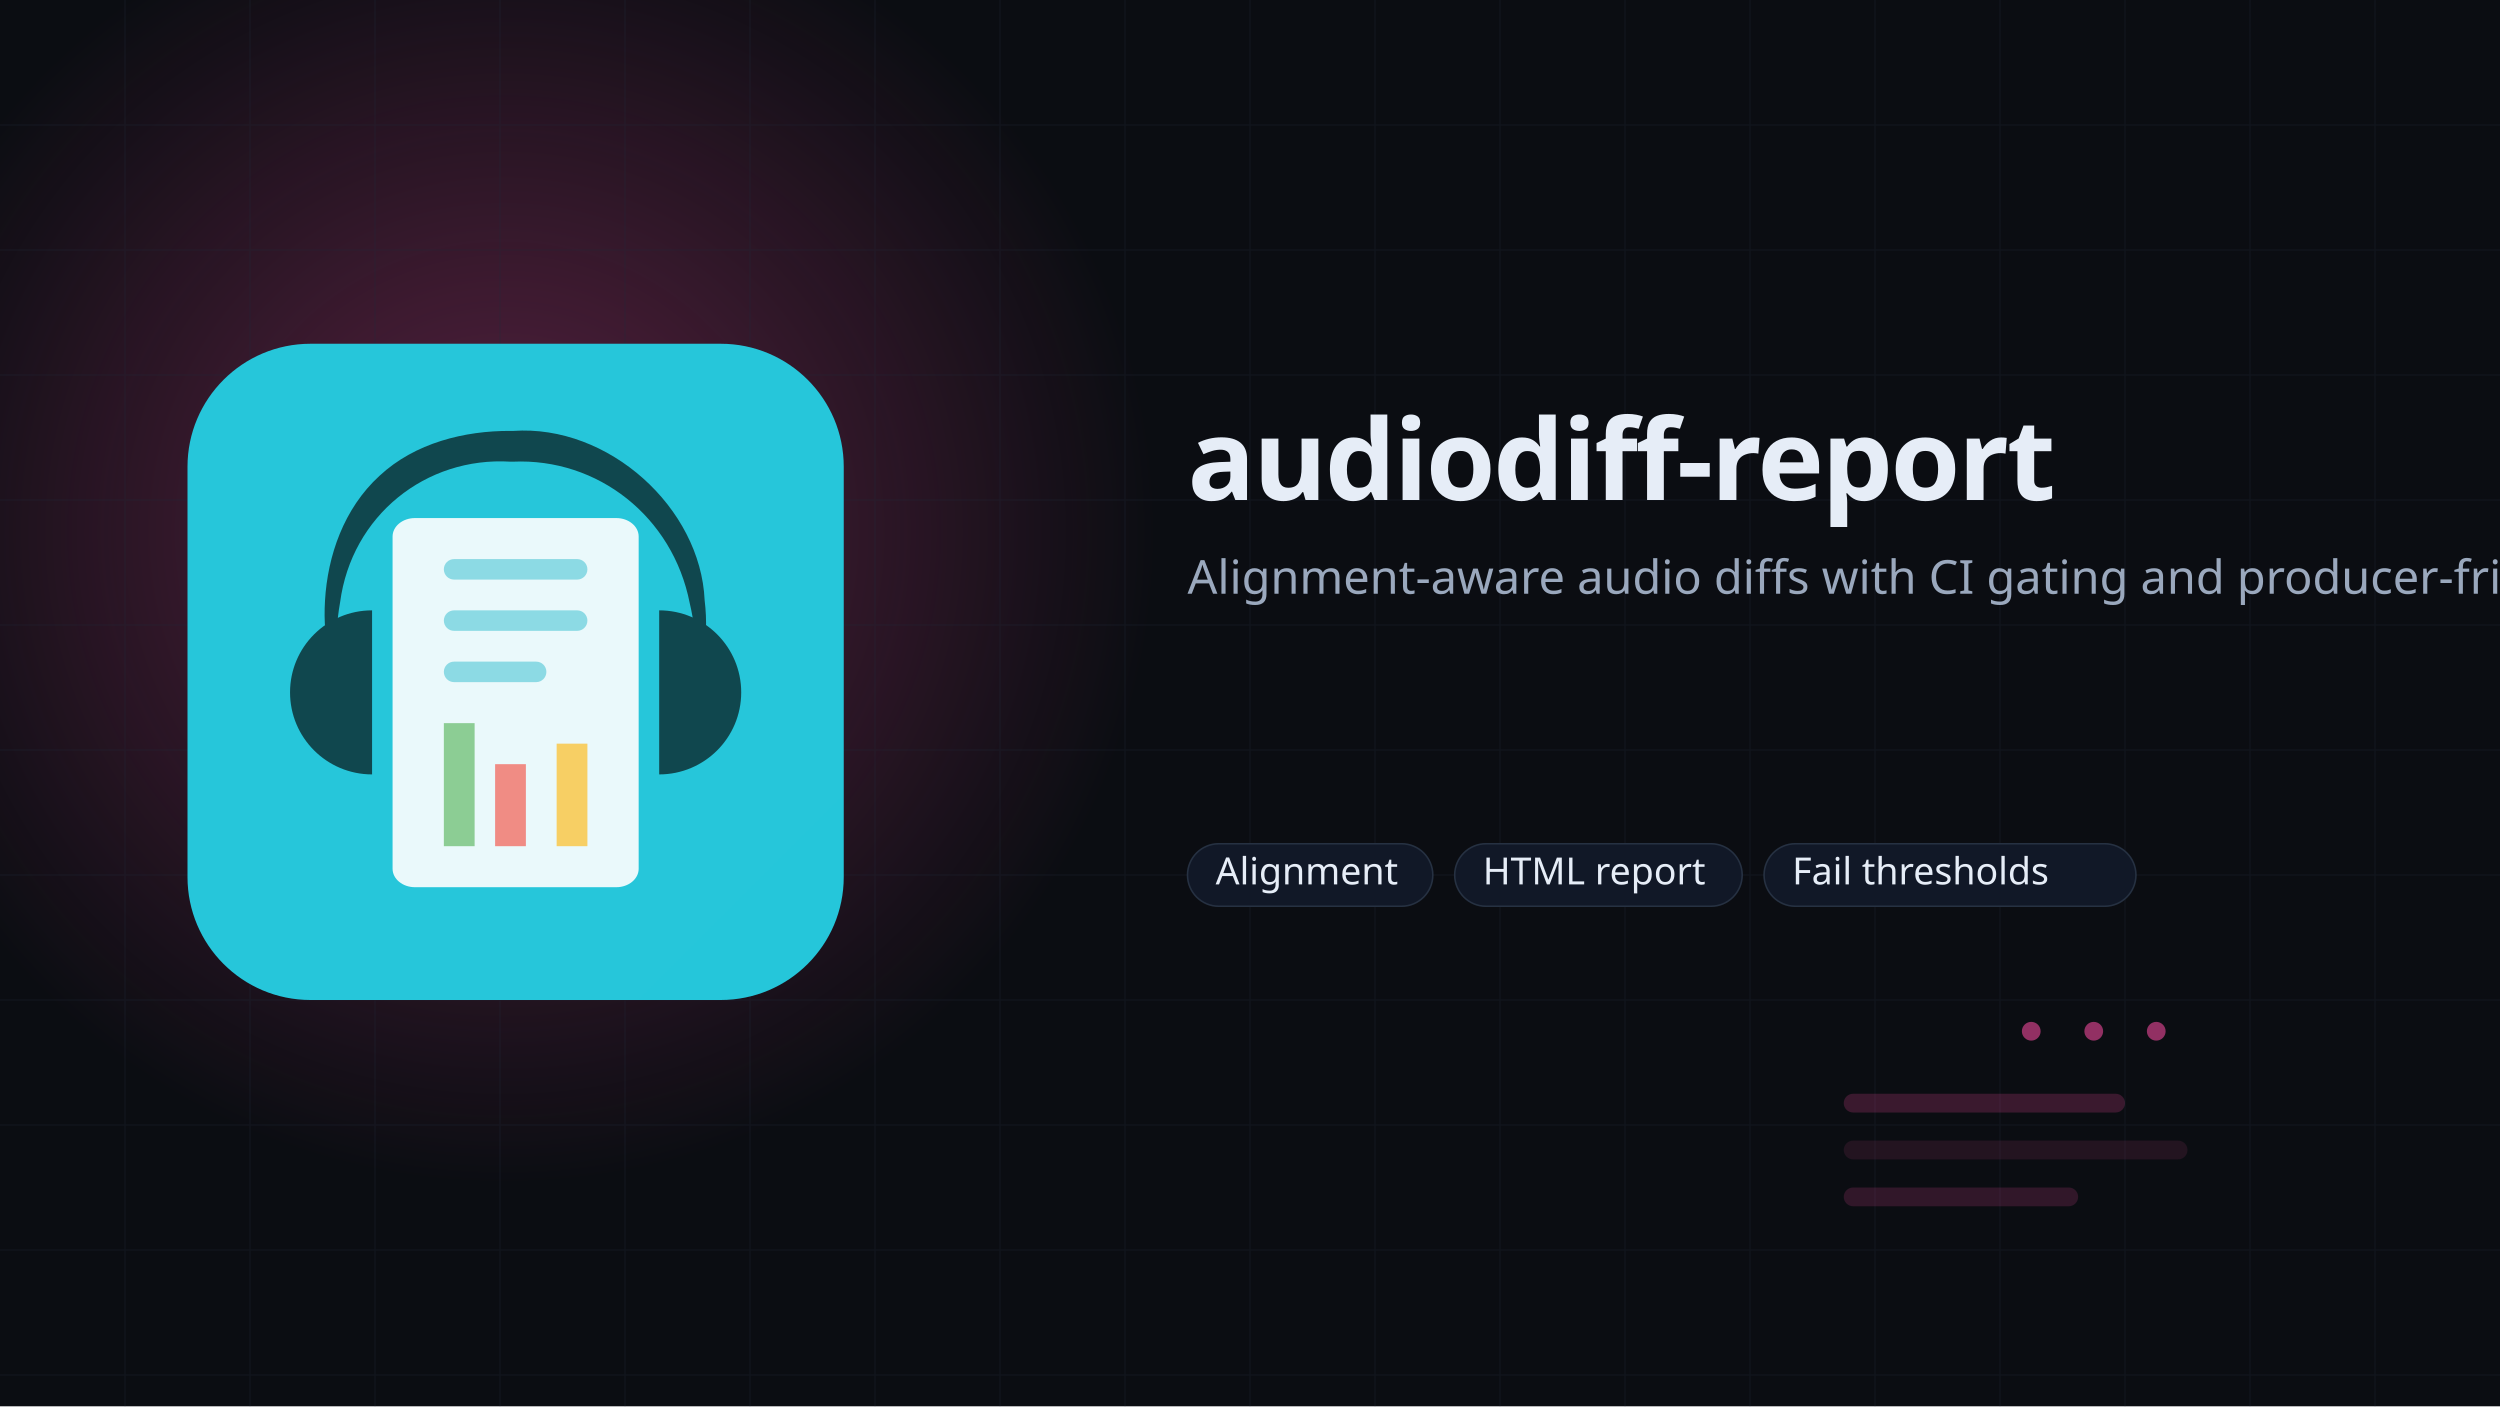
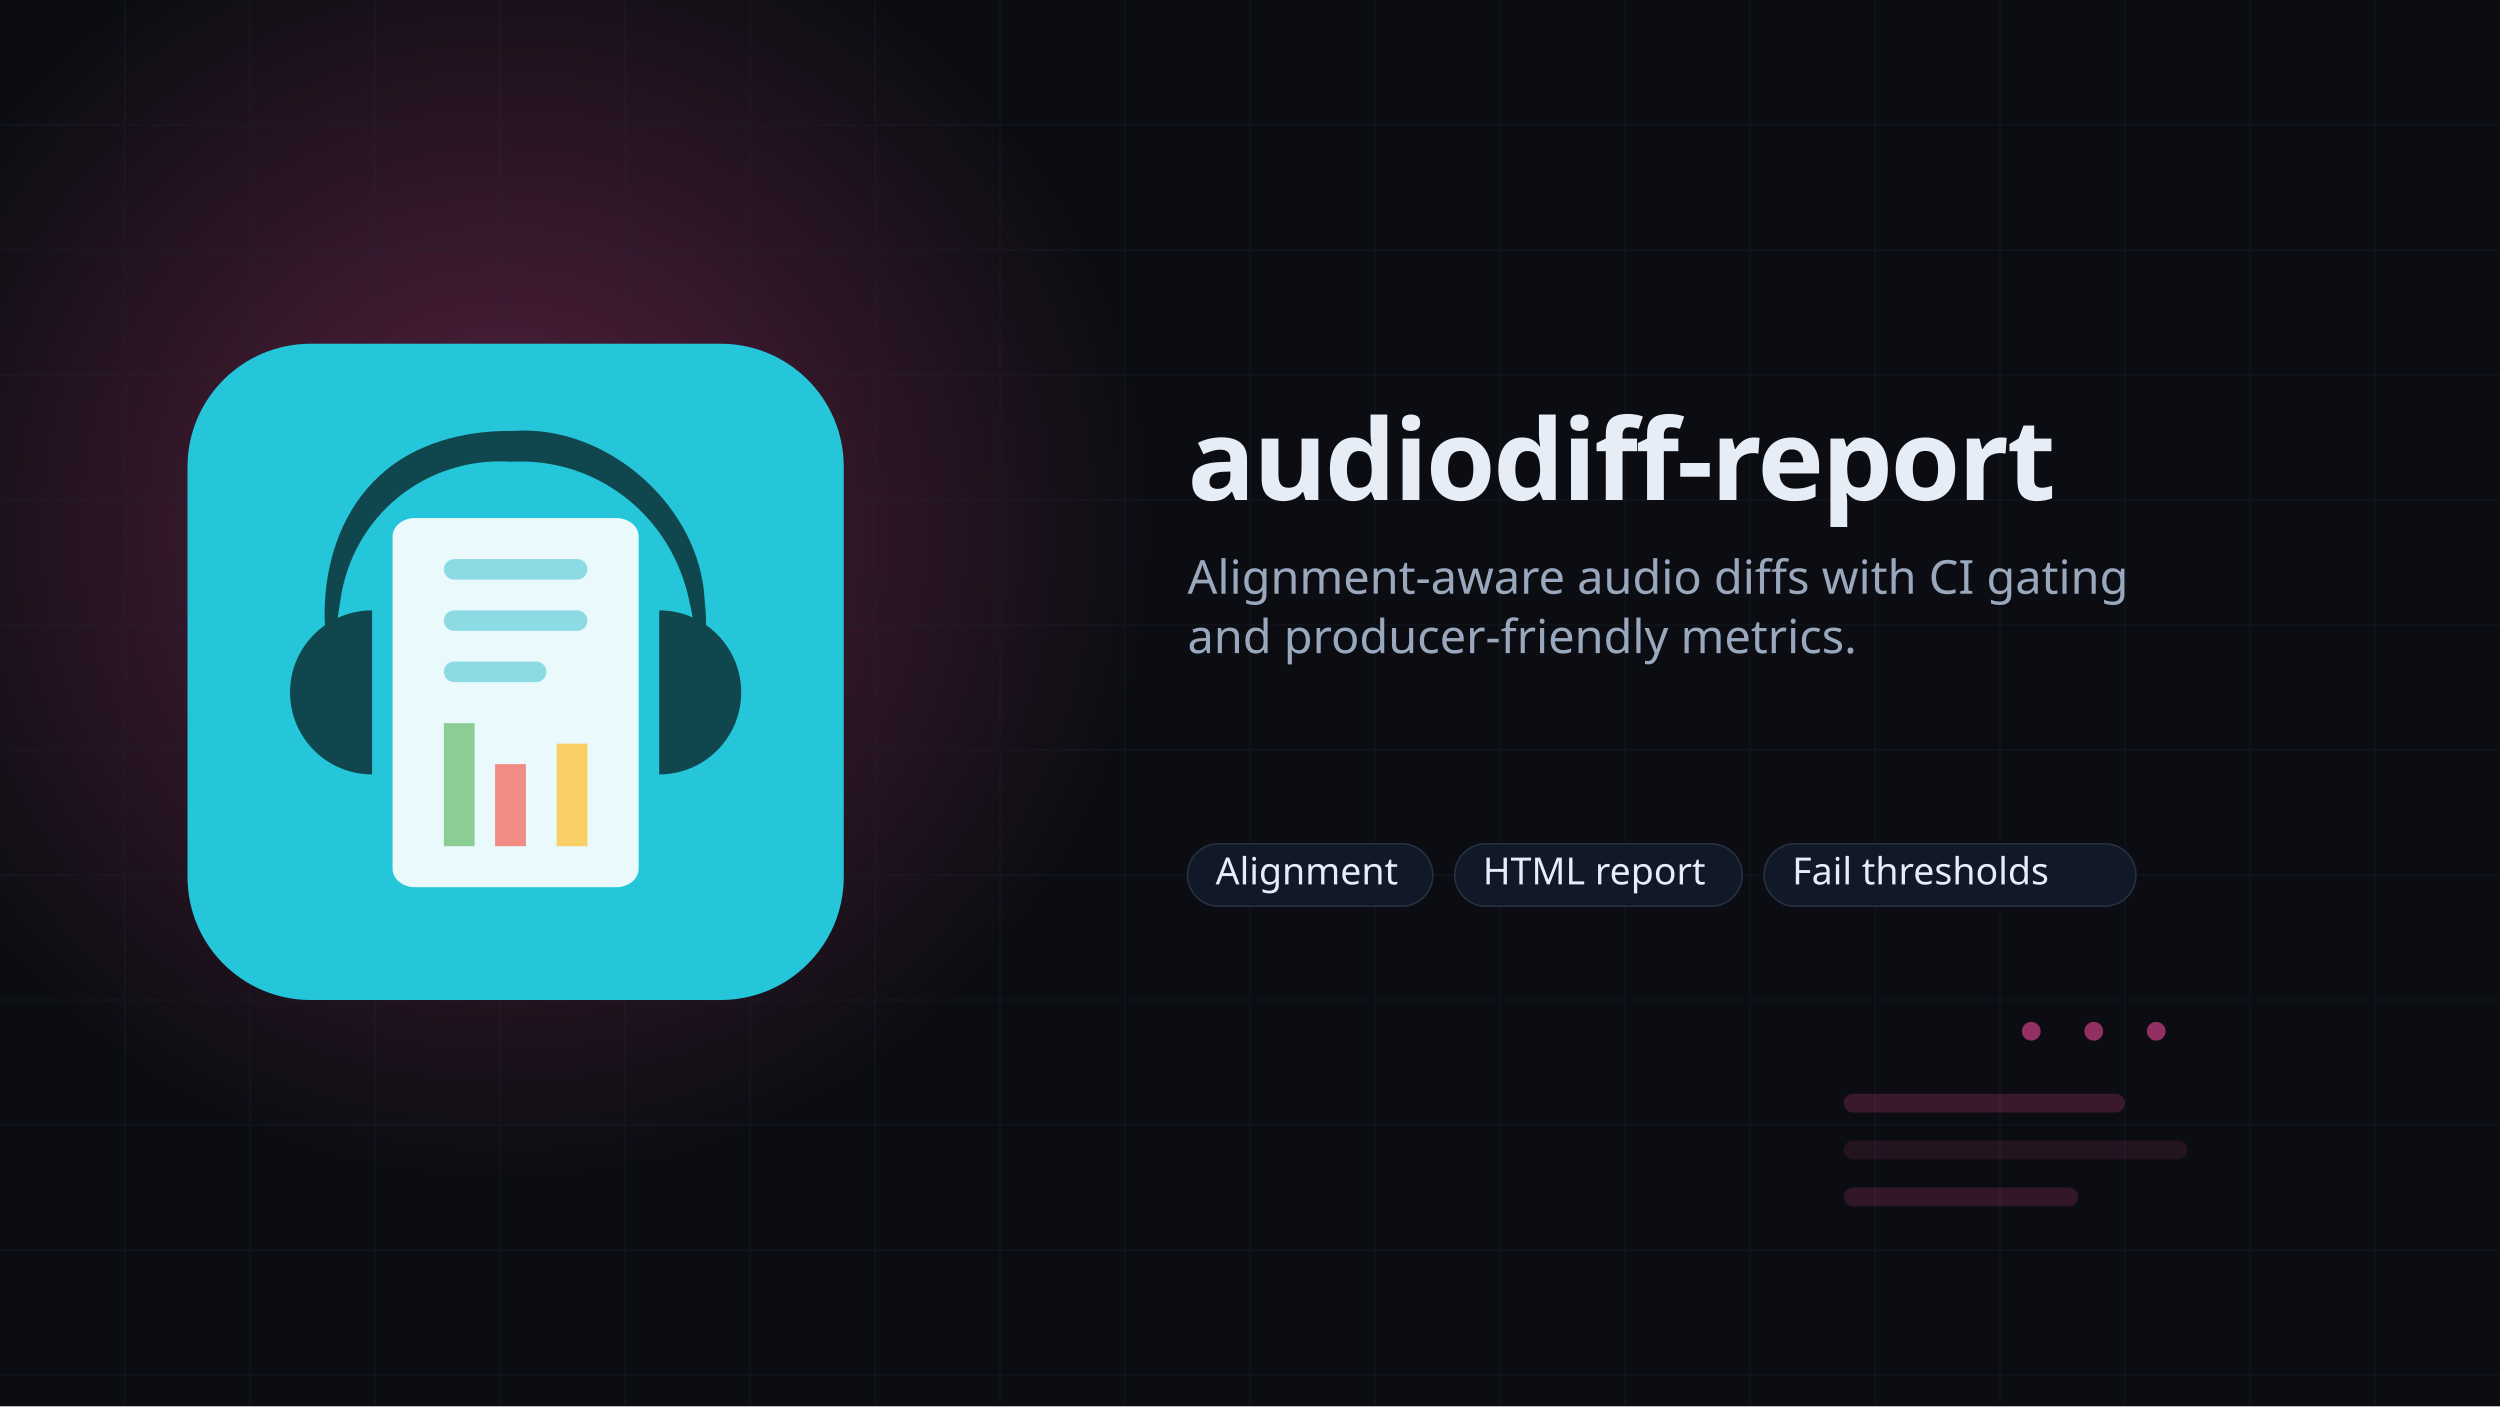
<svg xmlns="http://www.w3.org/2000/svg" width="1600" height="900" fill="none" style="color-scheme:light dark" viewBox="0 0 1600 900">
  <style>text{font-family:"Space Grotesk","Sora","IBM Plex Sans",sans-serif}</style>
  <defs>
    <radialGradient id="glow" cx="0" cy="0" r="1" gradientTransform="rotate(45 -250.416 556.274)scale(420)" gradientUnits="userSpaceOnUse">
      <stop stop-color="#EC4899" stop-opacity=".35" />
      <stop offset="1" stop-color="#EC4899" stop-opacity="0" />
    </radialGradient>
  </defs>
  <path fill="#0B0D12" d="M0 0h1600v900H0z" />
  <path fill="url(#glow)" d="M0 0h1600v900H0z" />
  <path stroke="#1F2A37" d="M80 0v900M160 0v900M240 0v900M320 0v900M400 0v900M480 0v900M560 0v900M640 0v900M720 0v900M800 0v900M880 0v900M960 0v900m80-900v900m80-900v900m80-900v900m80-900v900m80-900v900m80-900v900m80-900v900M0 80h1600M0 160h1600M0 240h1600M0 320h1600M0 400h1600M0 480h1600M0 560h1600M0 640h1600M0 720h1600M0 800h1600M0 880h1600" opacity=".25" />
  <g transform="translate(120 220)scale(6.5625)">
    <g clip-path="url(#clip0_313_32)">
      <path fill="url(#paint0_linear_313_32)" d="M52 0H12C5.373 0 0 5.373 0 12v40c0 6.627 5.373 12 12 12h40c6.627 0 12-5.373 12-12V12c0-6.627-5.373-12-12-12" />
      <path fill="#fff" d="M41.818 17H22.182C20.977 17 20 17.806 20 18.8v32.4c0 .994.977 1.8 2.182 1.8h19.636C43.023 53 44 52.194 44 51.2V18.8c0-.994-.977-1.8-2.182-1.8" opacity=".9" />
      <path fill="#00ACC1" d="M38 21H26a1 1 0 1 0 0 2h12a1 1 0 1 0 0-2m0 5H26a1 1 0 1 0 0 2h12a1 1 0 1 0 0-2m-4 5h-8a1 1 0 1 0 0 2h8a1 1 0 1 0 0-2" opacity=".4" />
      <path fill="#4CAF50" d="M28 37h-3v12h3z" opacity=".6" />
      <path fill="#F44336" d="M33 41h-3v8h3z" opacity=".6" />
      <path fill="#FFB300" d="M39 39h-3v10h3z" opacity=".6" />
      <path fill="#10474E" d="M18 26a8 8 0 0 0 0 16zm28 16a8 8 0 0 0 0-16z" />
      <path fill="#10474E" d="m13.449 28.032 1.123-.064c.03-.878.147-1.839.309-2.745 1.122-8.48 8.378-14.227 16.613-13.723l.233.001c8.284-.376 15.595 5.358 17.247 13.774.212.898.383 1.85.464 2.725h1.124a19 19 0 0 0-.128-2.978C50.04 16 41.059 7.842 31.754 8.502q-.13-.003-.26-.002c-4.444-.023-9.307 1.154-12.773 4.383-3.488 3.192-5.057 7.811-5.311 12.168-.057.991-.06 1.973.038 2.98" />
    </g>
    <defs>
      <linearGradient id="paint0_linear_313_32" x1="0" x2="4096" y1="0" y2="4096" gradientUnits="userSpaceOnUse">
        <stop stop-color="#26C6DA" />
        <stop offset="1" stop-color="#00ACC1" />
      </linearGradient>
      <clipPath id="clip0_313_32">
        <path fill="#fff" d="M0 0h64v64H0z" />
      </clipPath>
    </defs>
  </g>
  <text x="760" y="320" fill="#E6EDF7" font-size="72" font-weight="700" letter-spacing="-.02em">audiodiff-report</text>
-   <text x="760" y="380" fill="#9AA8BD" font-size="30">Alignment-aware audio diffs with CI gating and producer-friendly metrics.</text>
+   <text x="760" y="380" fill="#9AA8BD" font-size="30">Alignment-aware audio diffs with CI gating</text>
+   <text x="760" y="418" fill="#9AA8BD" font-size="30">and producer-friendly metrics.</text>
  <g transform="translate(760 540)">
    <rect width="157" height="40" fill="#111827" stroke="#263142" rx="20" />
    <text x="18" y="26" fill="#E6EDF7" font-size="24">Alignment</text>
  </g>
  <g transform="translate(931 540)">
    <rect width="184" height="40" fill="#111827" stroke="#263142" rx="20" />
    <text x="18" y="26" fill="#E6EDF7" font-size="24">HTML report</text>
  </g>
  <g transform="translate(1129 540)">
    <rect width="238" height="40" fill="#111827" stroke="#263142" rx="20" />
    <text x="18" y="26" fill="#E6EDF7" font-size="24">Fail thresholds</text>
  </g>
  <g opacity=".6">
    <circle cx="1300" cy="660" r="6" fill="#EC4899" />
    <circle cx="1340" cy="660" r="6" fill="#EC4899" />
    <circle cx="1380" cy="660" r="6" fill="#EC4899" />
    <rect width="180" height="12" x="1180" y="700" fill="#EC4899" fill-opacity=".35" rx="6" />
    <rect width="220" height="12" x="1180" y="730" fill="#EC4899" fill-opacity=".18" rx="6" />
    <rect width="150" height="12" x="1180" y="760" fill="#EC4899" fill-opacity=".28" rx="6" />
  </g>
</svg>
